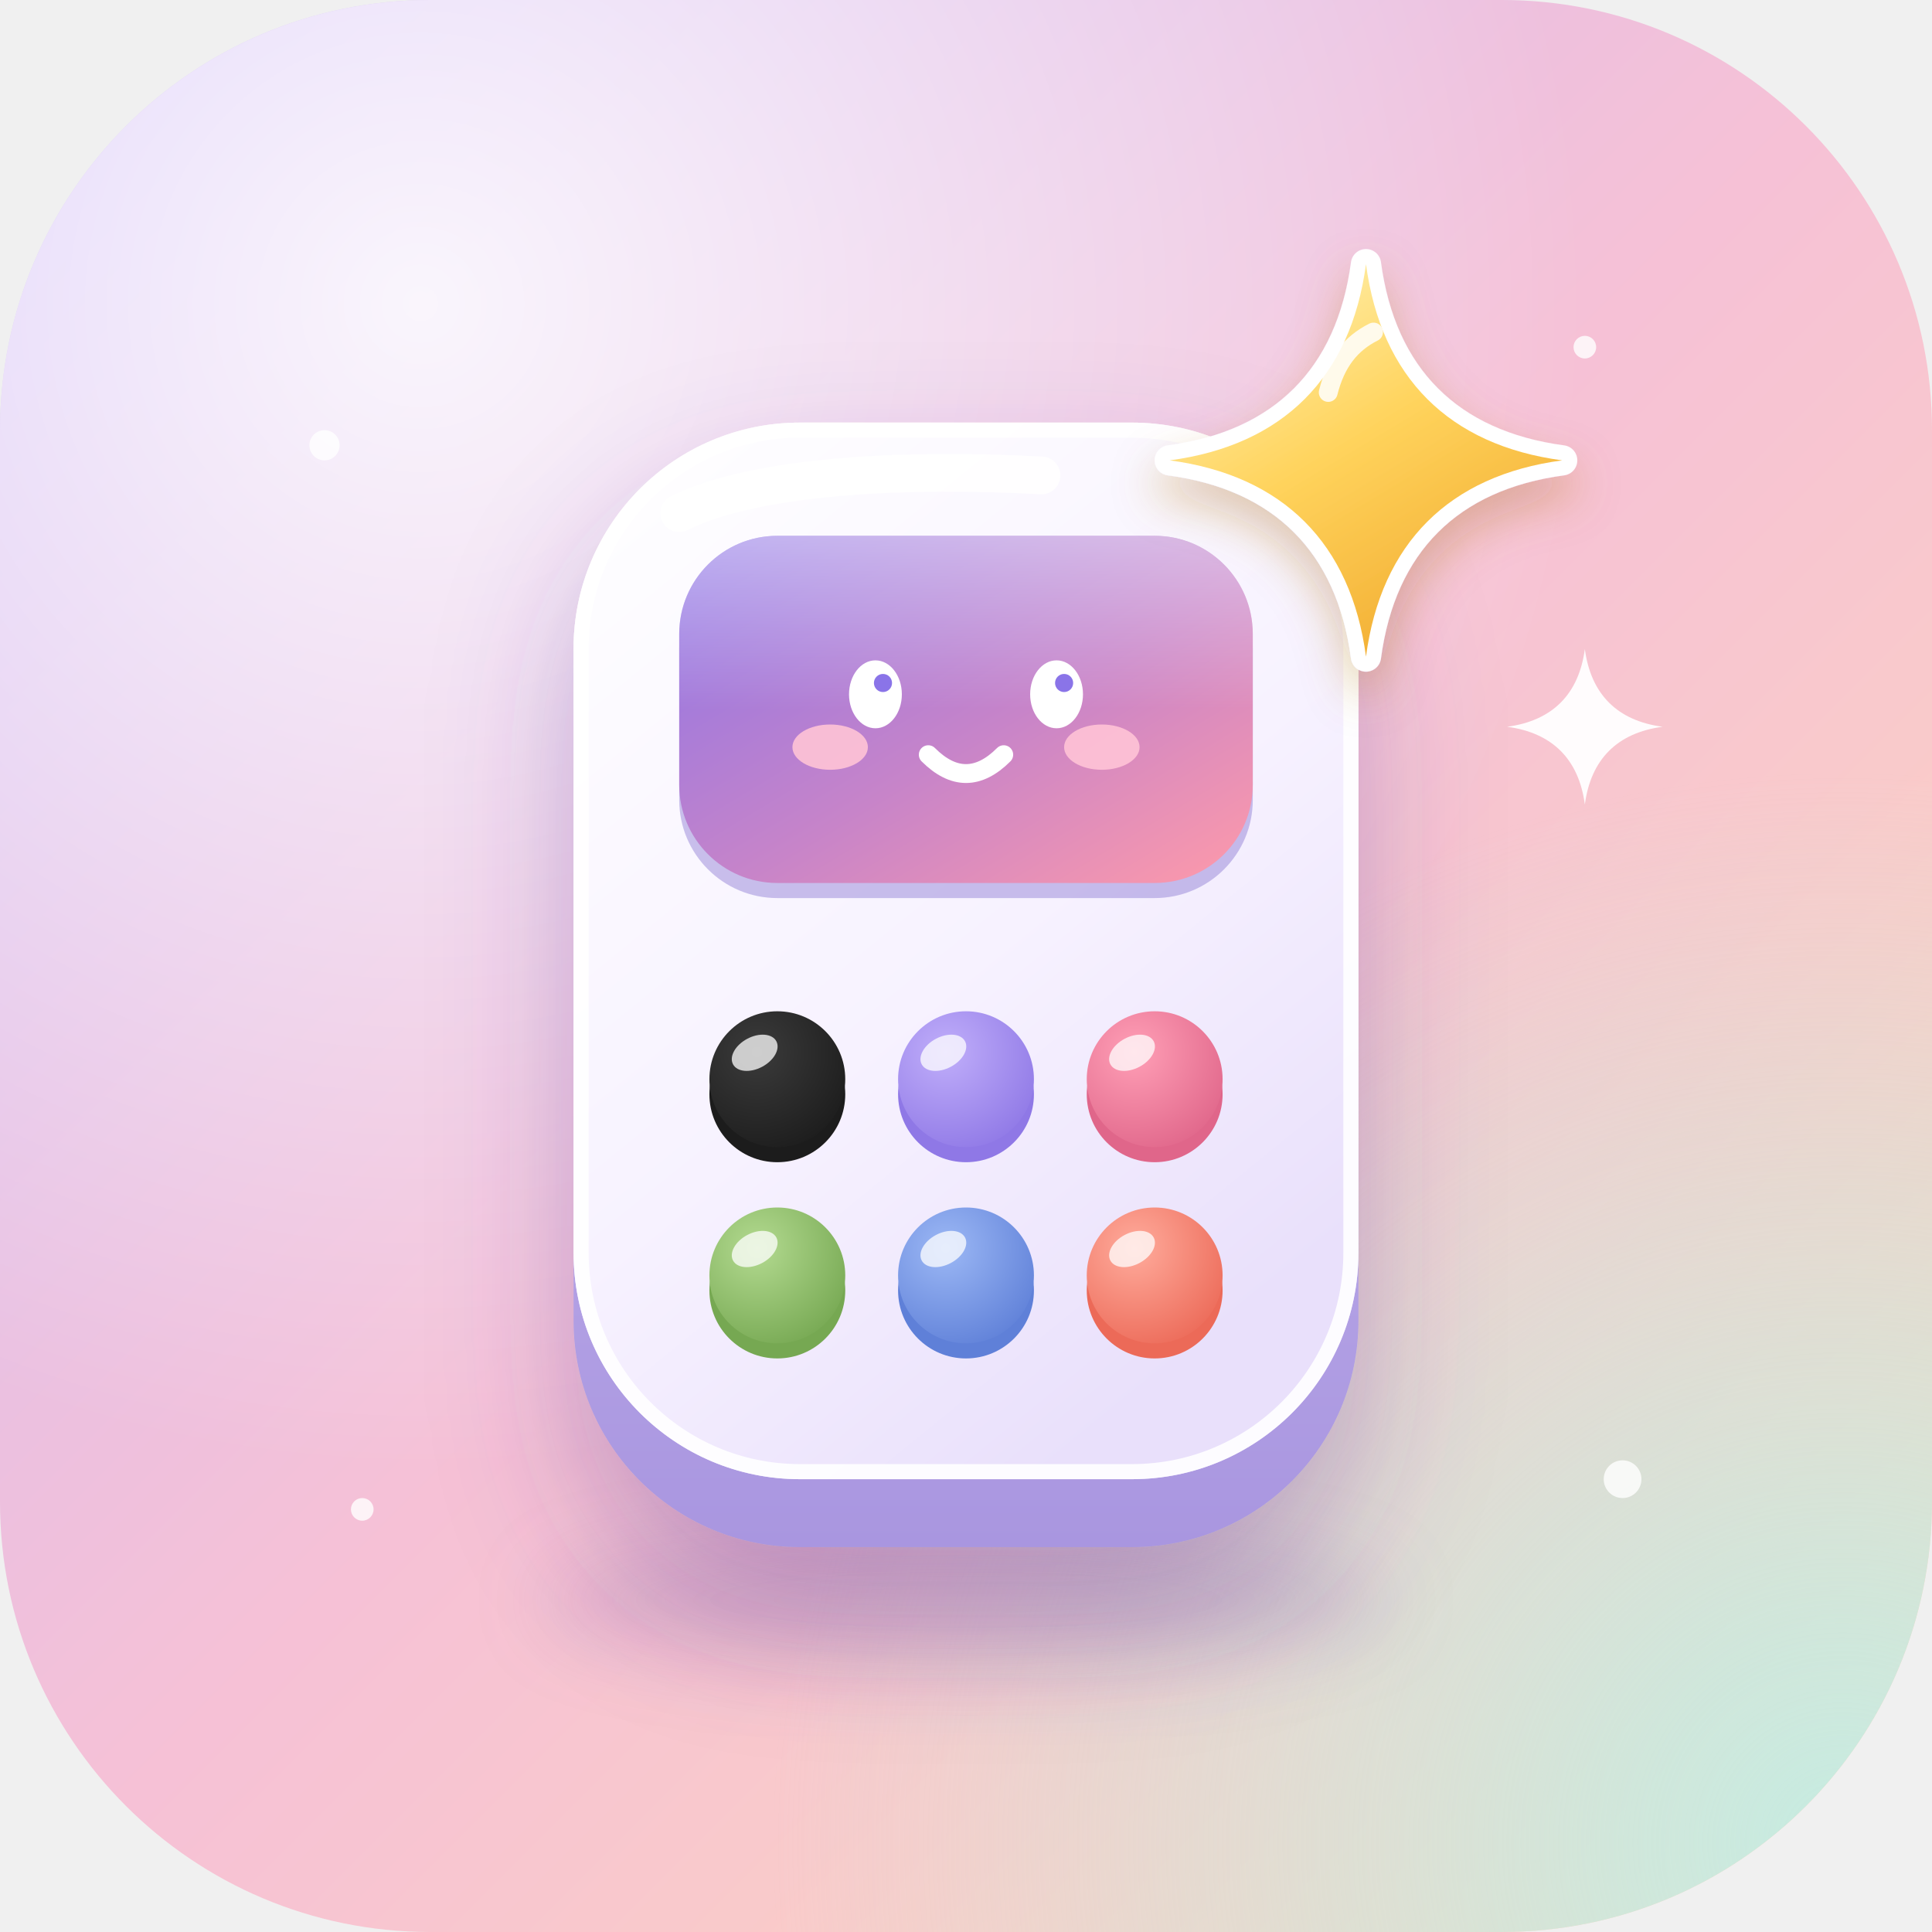
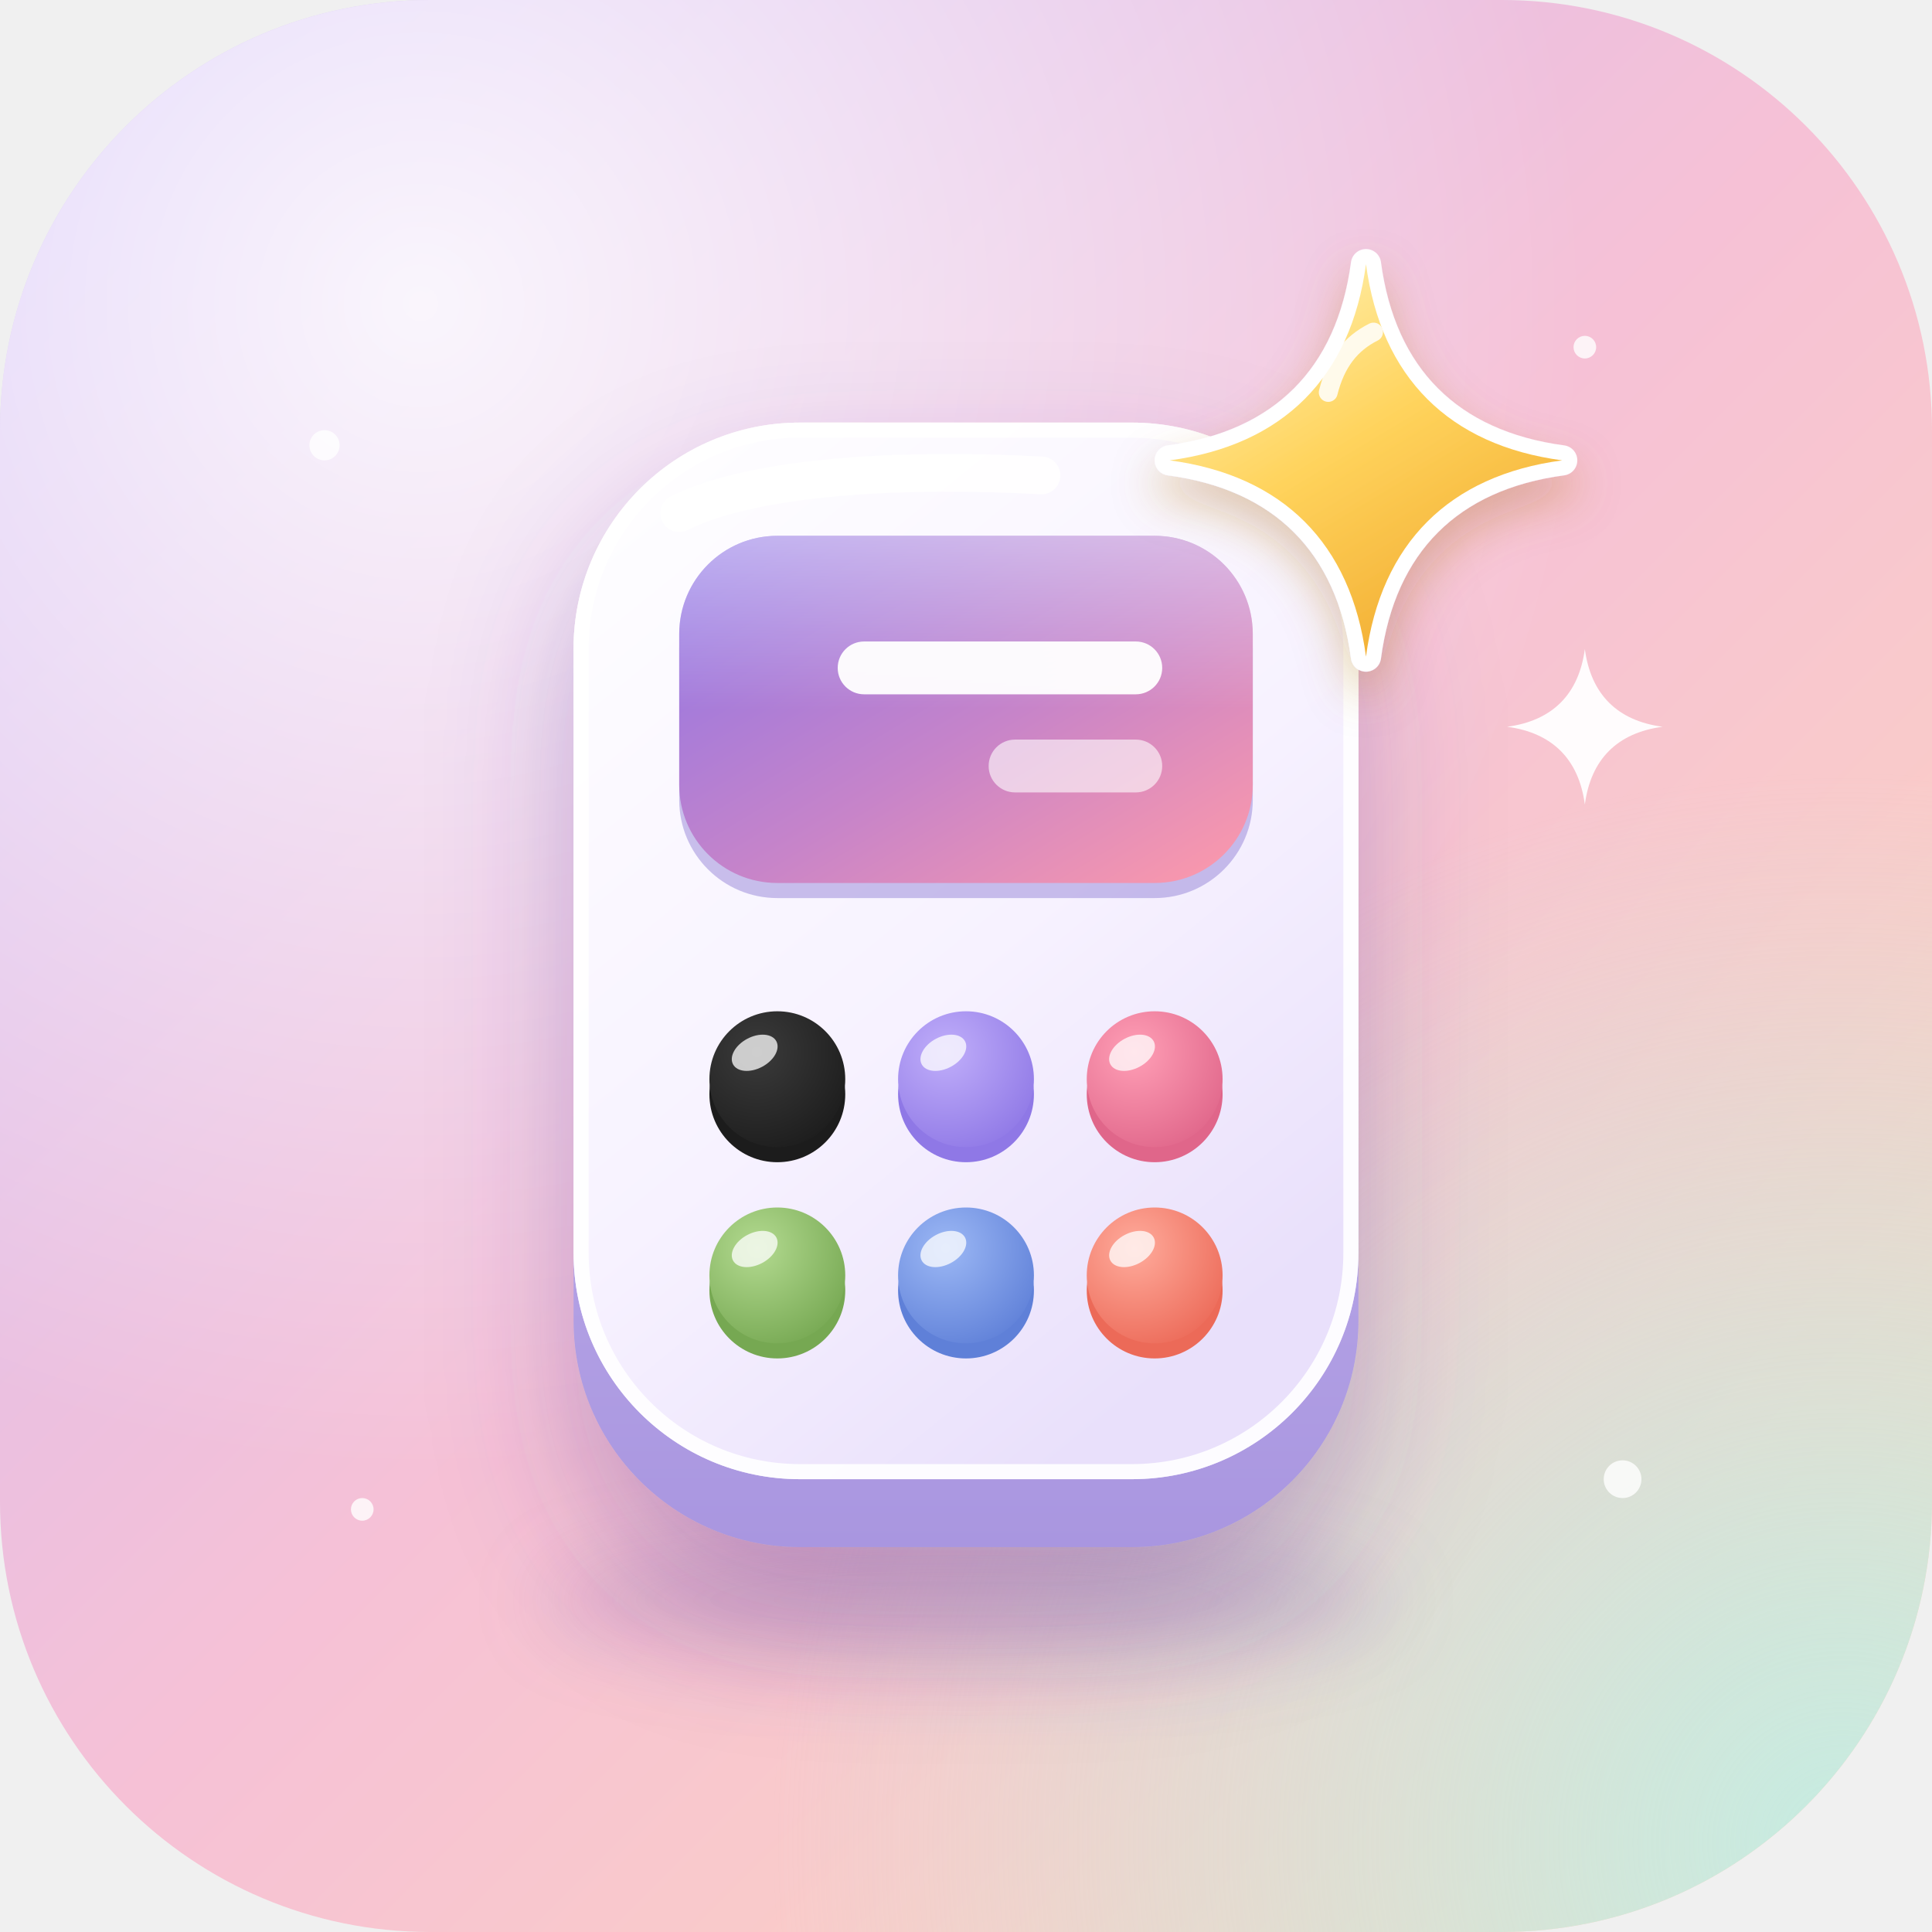
<svg xmlns="http://www.w3.org/2000/svg" viewBox="0 0 512 512">
  <defs>
    <clipPath id="shape">
      <rect width="512" height="512" rx="114" />
    </clipPath>
    <linearGradient id="sky" x1="0" y1="0" x2="1" y2="1">
      <stop offset="0" stop-color="#cdbdfb" />
      <stop offset=".5" stop-color="#f6c1d6" />
      <stop offset="1" stop-color="#ffd9b8" />
    </linearGradient>
    <radialGradient id="bloom" cx=".22" cy=".16" r=".6">
      <stop offset="0" stop-color="#fff" stop-opacity=".85" />
      <stop offset="1" stop-color="#fff" stop-opacity="0" />
    </radialGradient>
    <radialGradient id="mint" cx=".95" cy=".95" r=".55">
      <stop offset="0" stop-color="#bfeee6" stop-opacity=".9" />
      <stop offset="1" stop-color="#bfeee6" stop-opacity="0" />
    </radialGradient>
    <linearGradient id="pearl" x1="0" y1="0" x2=".6" y2="1">
      <stop offset="0" stop-color="#ffffff" />
      <stop offset=".6" stop-color="#f7f2ff" />
      <stop offset="1" stop-color="#e9e0fb" />
    </linearGradient>
    <linearGradient id="side" x1="0" y1="0" x2="0" y2="1">
      <stop offset="0" stop-color="#cbbdf0" />
      <stop offset="1" stop-color="#a996e0" />
    </linearGradient>
    <linearGradient id="screen" x1="0" y1="0" x2="1" y2="1">
      <stop offset="0" stop-color="#8a74e8" />
      <stop offset=".55" stop-color="#c784c9" />
      <stop offset="1" stop-color="#ff9aa9" />
    </linearGradient>
    <linearGradient id="screenGloss" x1="0" y1="0" x2="0" y2="1">
      <stop offset="0" stop-color="#fff" stop-opacity=".45" />
      <stop offset=".5" stop-color="#fff" stop-opacity="0" />
    </linearGradient>
    <linearGradient id="gold" x1=".2" y1="0" x2=".8" y2="1">
      <stop offset="0" stop-color="#fff1b0" />
      <stop offset=".45" stop-color="#ffd35c" />
      <stop offset="1" stop-color="#f0a72b" />
    </linearGradient>
    <filter id="lift" x="-40%" y="-40%" width="180%" height="180%">
      <feDropShadow dx="0" dy="18" stdDeviation="18" flood-color="#5a3b9e" flood-opacity=".32" />
    </filter>
    <filter id="glow" x="-50%" y="-50%" width="200%" height="200%">
      <feGaussianBlur stdDeviation="10" />
    </filter>
    <filter id="soft" x="-50%" y="-50%" width="200%" height="200%">
      <feDropShadow dx="0" dy="6" stdDeviation="6" flood-color="#b0721a" flood-opacity=".35" />
    </filter>
    <radialGradient id="k0" cx=".35" cy=".3" r=".8">
      <stop offset="0" stop-color="#3b3b3b" />
      <stop offset="1" stop-color="#1c1c1c" />
    </radialGradient>
    <radialGradient id="k1" cx=".35" cy=".3" r=".8">
      <stop offset="0" stop-color="#c0aefa" />
      <stop offset="1" stop-color="#8f78e6" />
    </radialGradient>
    <radialGradient id="k2" cx=".35" cy=".3" r=".8">
      <stop offset="0" stop-color="#ff9fb6" />
      <stop offset="1" stop-color="#e0668a" />
    </radialGradient>
    <radialGradient id="k3" cx=".35" cy=".3" r=".8">
      <stop offset="0" stop-color="#b3da90" />
      <stop offset="1" stop-color="#76a852" />
    </radialGradient>
    <radialGradient id="k4" cx=".35" cy=".3" r=".8">
      <stop offset="0" stop-color="#9cb8f5" />
      <stop offset="1" stop-color="#5f80d8" />
    </radialGradient>
    <radialGradient id="k5" cx=".35" cy=".3" r=".8">
      <stop offset="0" stop-color="#ffab9c" />
      <stop offset="1" stop-color="#ec6a58" />
    </radialGradient>
  </defs>
  <g clip-path="url(#shape)">
    <rect width="512" height="512" fill="url(#sky)" />
    <rect width="512" height="512" fill="url(#mint)" />
    <rect width="512" height="512" fill="url(#bloom)" />
    <g fill="#fff" opacity=".8">
      <circle cx="86" cy="118" r="4" />
      <circle cx="430" cy="392" r="5" />
      <circle cx="96" cy="400" r="3" />
      <circle cx="420" cy="92" r="3" />
    </g>
    <ellipse cx="256" cy="424" rx="112" ry="18" fill="#6a4aa8" opacity=".18" filter="url(#glow)" />
  </g>
  <g filter="url(#lift)">
    <rect x="152" y="130" width="208" height="280" rx="60" fill="url(#side)" />
    <rect x="152" y="112" width="208" height="280" rx="60" fill="url(#pearl)" />
  </g>
  <rect x="154" y="114" width="204" height="276" rx="58" fill="none" stroke="#fff" stroke-width="4" opacity=".9" />
  <path d="M180 136c20-10 60-12 96-10" stroke="#fff" stroke-width="10" stroke-linecap="round" fill="none" opacity=".9" />
  <rect x="180" y="146" width="152" height="92" rx="26" fill="#6b54c7" opacity=".35" />
  <rect x="180" y="142" width="152" height="92" rx="26" fill="url(#screen)" />
  <rect x="180" y="142" width="152" height="92" rx="26" fill="url(#screenGloss)" />
-   <ellipse cx="220" cy="198" rx="10" ry="6" fill="#ffc3d6" opacity=".9" />
-   <ellipse cx="292" cy="198" rx="10" ry="6" fill="#ffc3d6" opacity=".9" />
-   <ellipse cx="232" cy="184" rx="7" ry="9" fill="#fff" />
-   <ellipse cx="280" cy="184" rx="7" ry="9" fill="#fff" />
-   <circle cx="234" cy="181" r="2.4" fill="#8a74e8" />
-   <circle cx="282" cy="181" r="2.4" fill="#8a74e8" />
-   <path d="M246 200q10 10 20 0" stroke="#fff" stroke-width="5" stroke-linecap="round" fill="none" />
+   <rect x="222" y="170" width="86" height="14" rx="7" fill="#fff" opacity=".95" />
+   <rect x="262" y="196" width="46" height="14" rx="7" fill="#fff" opacity=".6" />
  <circle cx="206" cy="290" r="18" fill="#1c1c1c" />
  <circle cx="206" cy="286" r="18" fill="url(#k0)" />
  <ellipse cx="200" cy="279" rx="6.5" ry="4.2" fill="#fff" opacity=".75" transform="rotate(-28 200 279)" />
  <circle cx="256" cy="290" r="18" fill="#8f78e6" />
  <circle cx="256" cy="286" r="18" fill="url(#k1)" />
  <ellipse cx="250" cy="279" rx="6.5" ry="4.2" fill="#fff" opacity=".75" transform="rotate(-28 250 279)" />
  <circle cx="306" cy="290" r="18" fill="#e0668a" />
  <circle cx="306" cy="286" r="18" fill="url(#k2)" />
  <ellipse cx="300" cy="279" rx="6.5" ry="4.2" fill="#fff" opacity=".75" transform="rotate(-28 300 279)" />
  <circle cx="206" cy="342" r="18" fill="#76a852" />
  <circle cx="206" cy="338" r="18" fill="url(#k3)" />
  <ellipse cx="200" cy="331" rx="6.5" ry="4.2" fill="#fff" opacity=".75" transform="rotate(-28 200 331)" />
  <circle cx="256" cy="342" r="18" fill="#5f80d8" />
  <circle cx="256" cy="338" r="18" fill="url(#k4)" />
  <ellipse cx="250" cy="331" rx="6.5" ry="4.2" fill="#fff" opacity=".75" transform="rotate(-28 250 331)" />
  <circle cx="306" cy="342" r="18" fill="#ec6a58" />
  <circle cx="306" cy="338" r="18" fill="url(#k5)" />
  <ellipse cx="300" cy="331" rx="6.5" ry="4.2" fill="#fff" opacity=".75" transform="rotate(-28 300 331)" />
  <g filter="url(#soft)">
    <path d="M362 70c4 30 22 48 52 52-30 4-48 22-52 52-4-30-22-48-52-52 30-4 48-22 52-52z" fill="url(#gold)" stroke="#fff" stroke-width="8" paint-order="stroke" stroke-linejoin="round" />
  </g>
  <path d="M352 104c2-8 6-13 12-16" stroke="#fff" stroke-width="5" stroke-linecap="round" fill="none" opacity=".85" />
  <path d="M420 172c1.6 12 8.6 19 20.6 20.6-12 1.6-19 8.6-20.6 20.6-1.6-12-8.6-19-20.6-20.6 12-1.6 19-8.6 20.6-20.6z" fill="#fff" opacity=".95" />
</svg>
